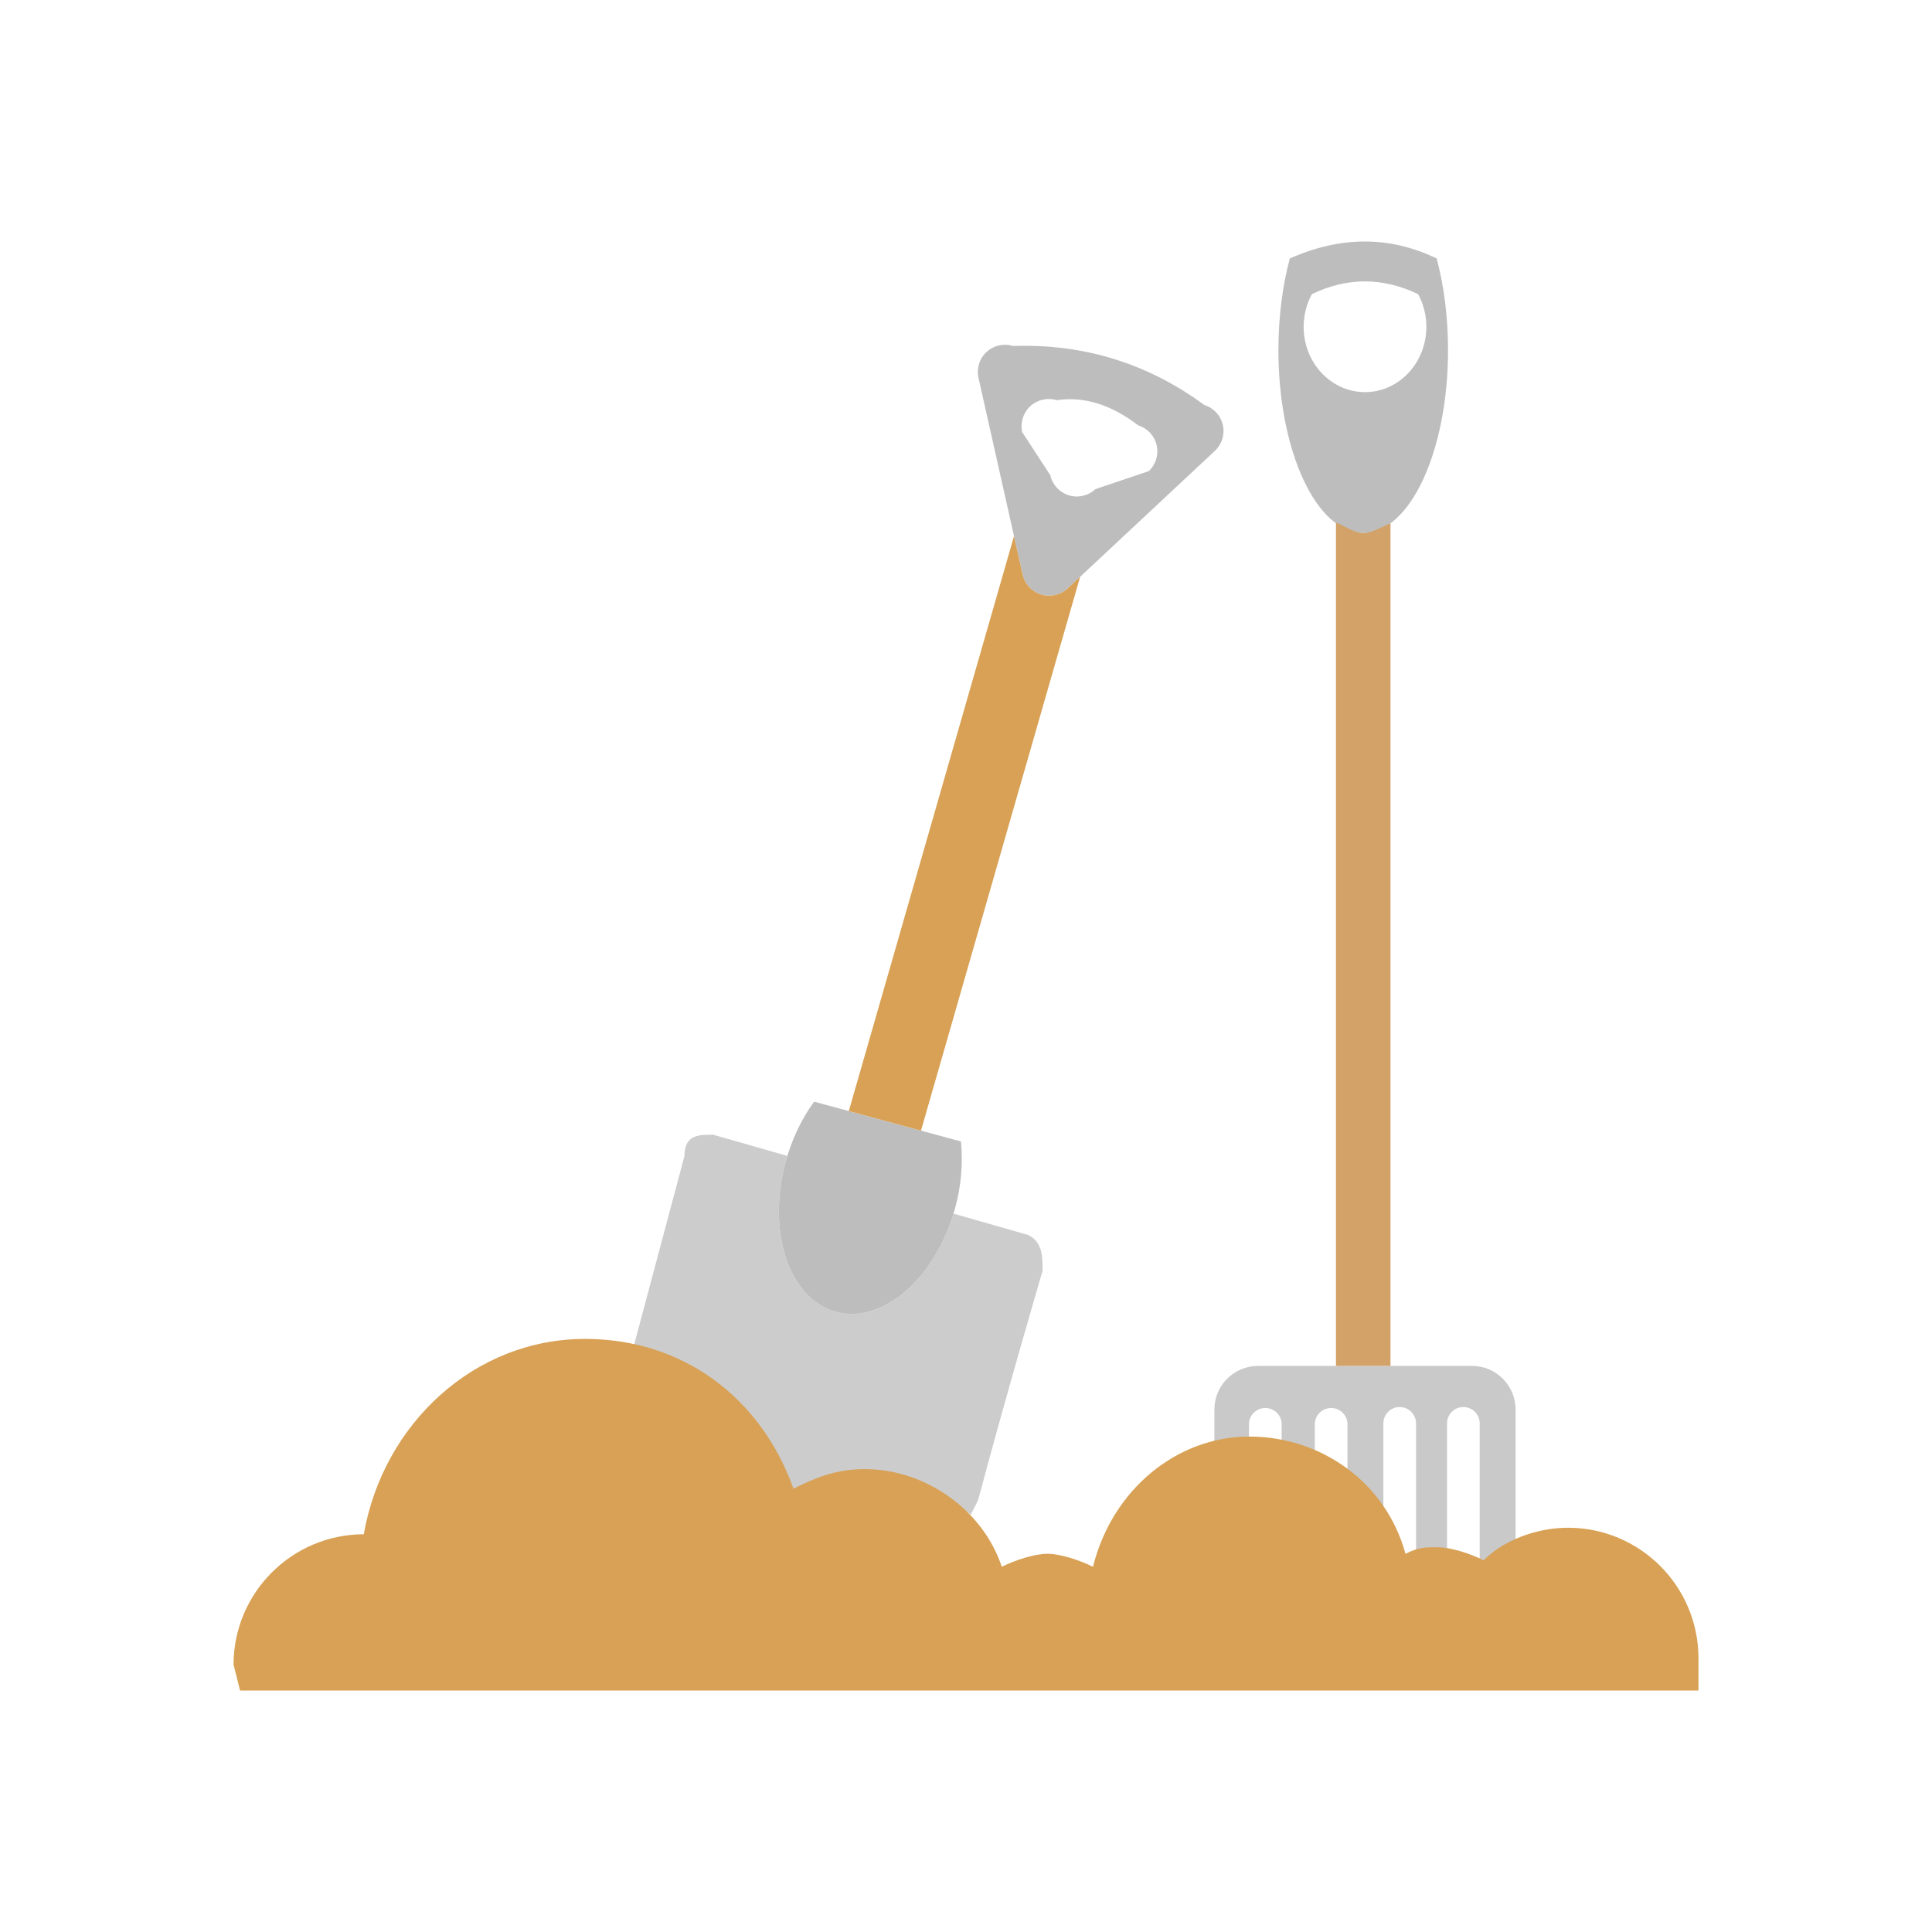
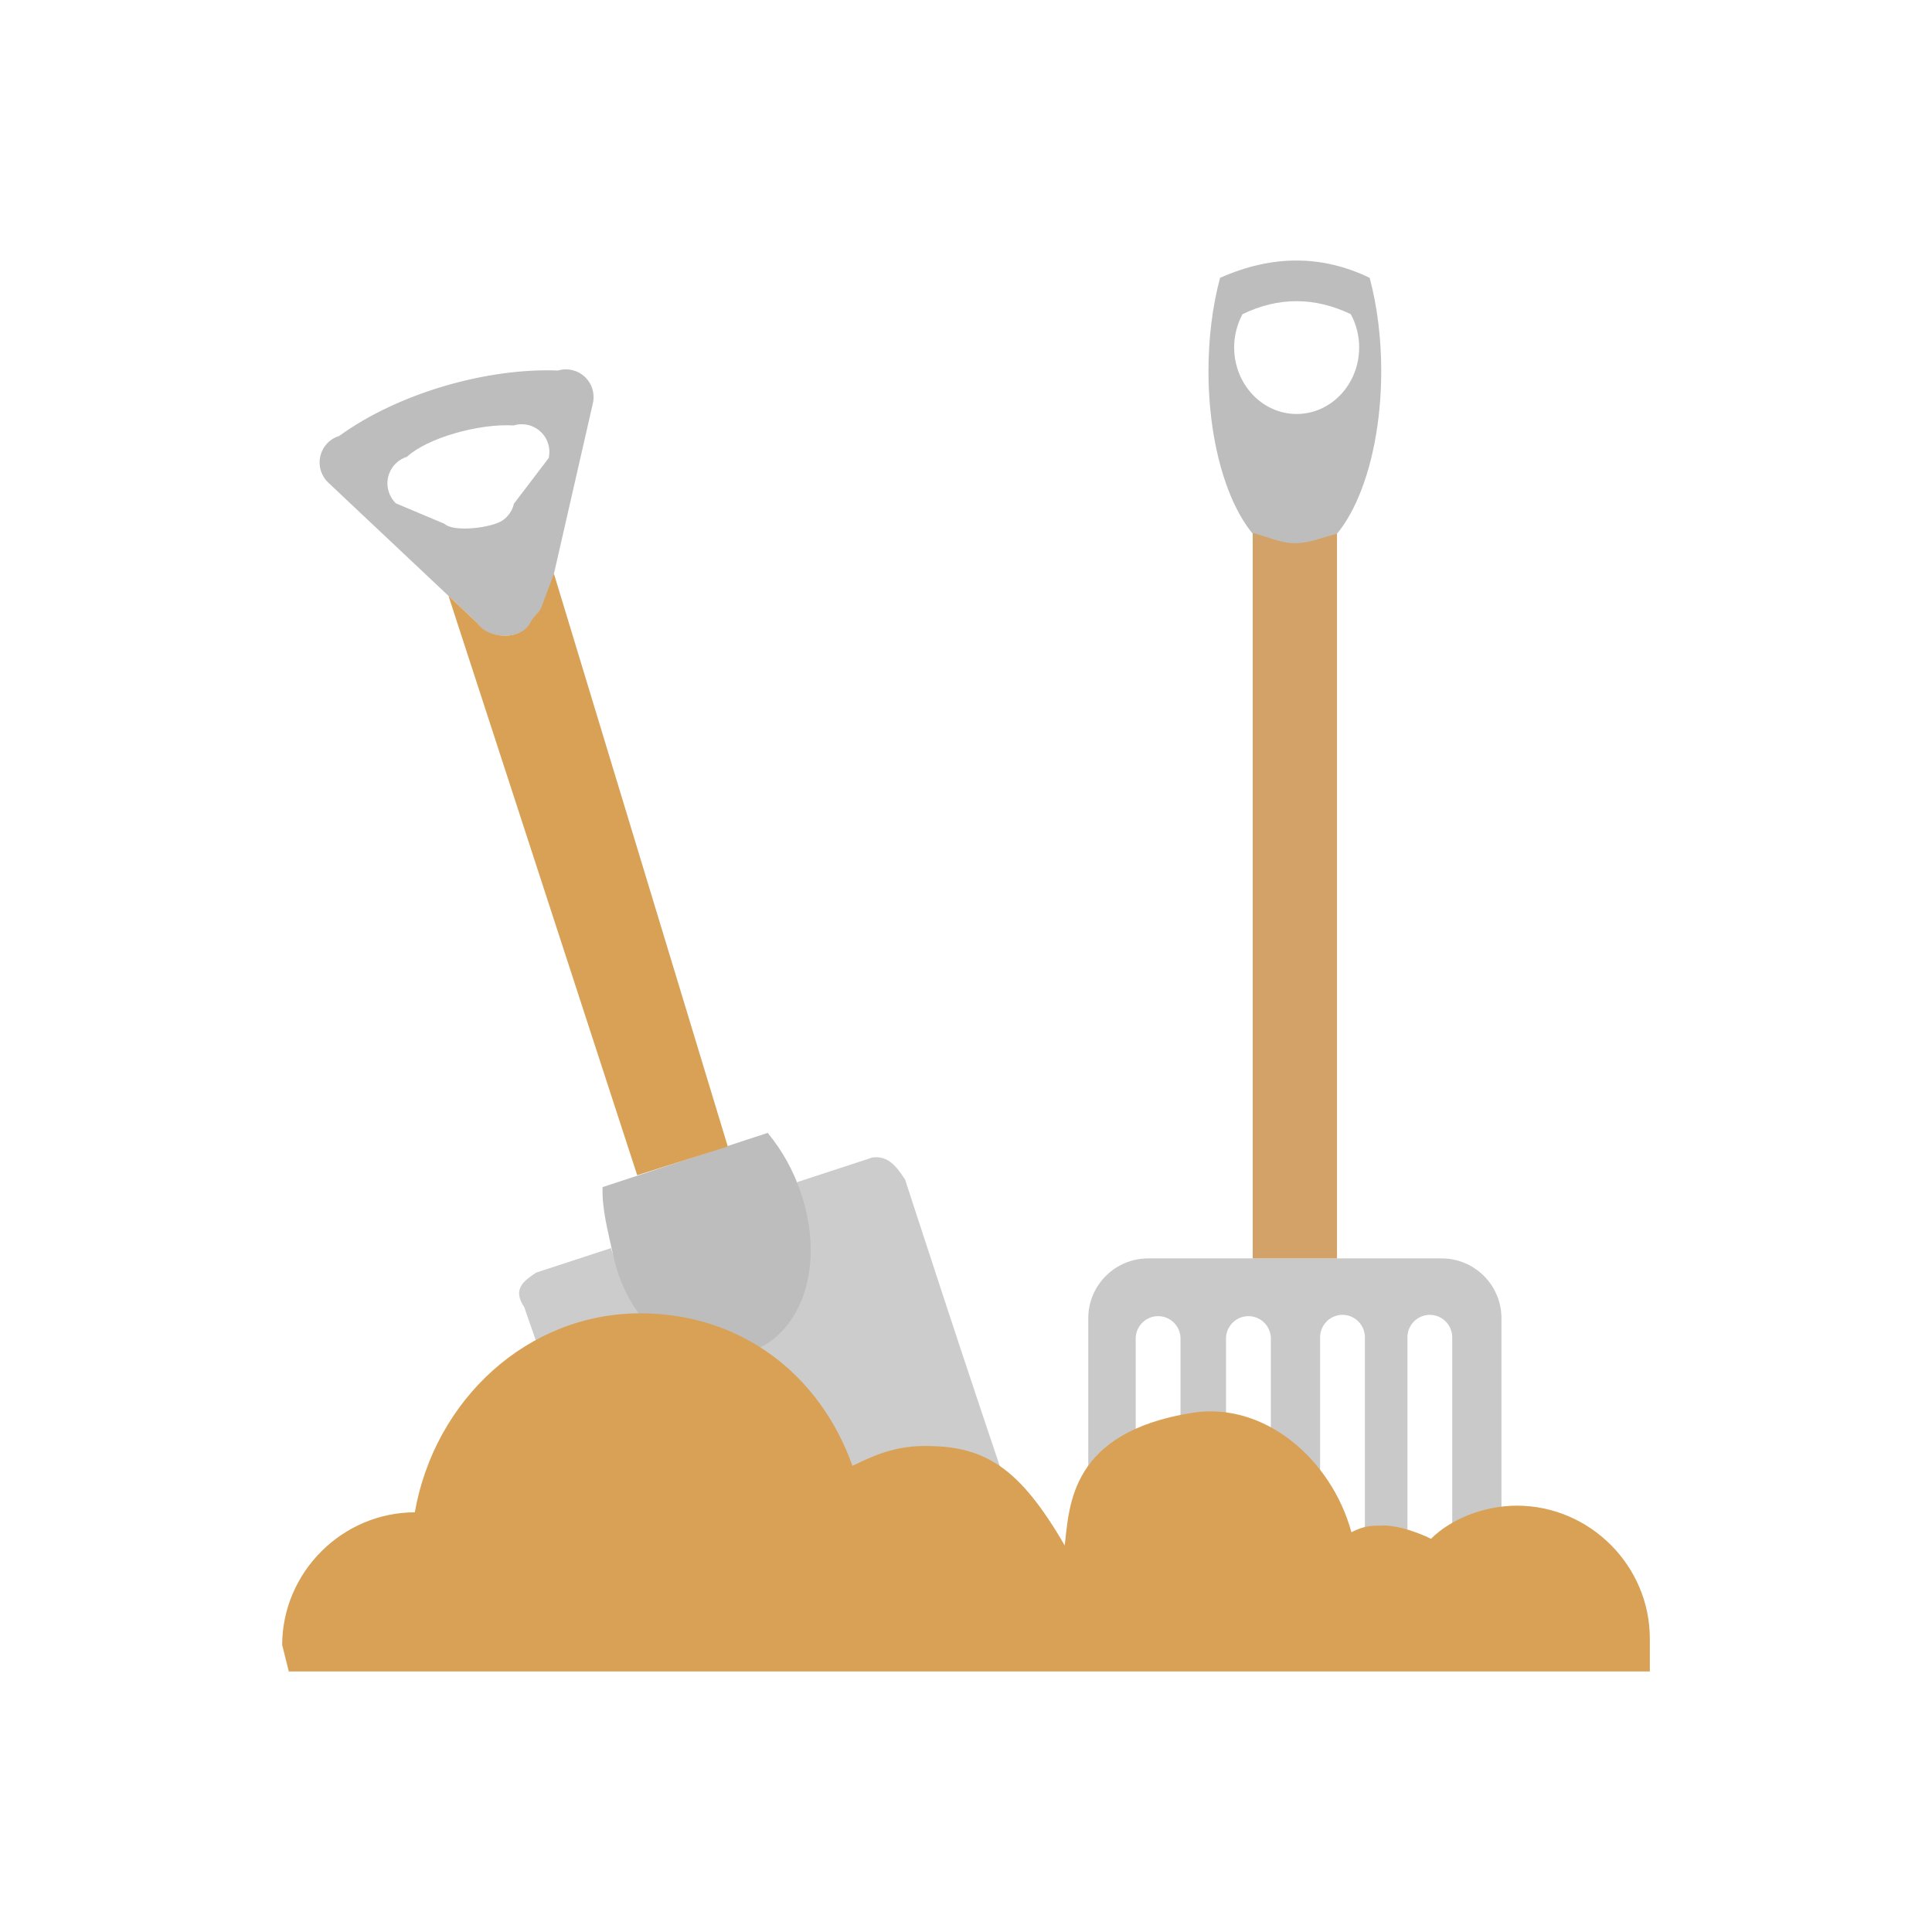
<svg xmlns="http://www.w3.org/2000/svg" xml:space="preserve" fill-rule="evenodd" stroke-linejoin="round" stroke-miterlimit="2" clip-rule="evenodd" viewBox="0 0 64 64">
-   <g id="grey">
-     <path fill="#bdbdbd" d="M42.726 8.563c1.697-.754 3.319-.748 4.866 0 .246.922.376 1.967.376 3.031 0 3.346-1.259 6.062-2.809 6.062-1.551 0-2.81-2.716-2.81-6.062 0-1.064.13-2.109.377-3.031Zm.731 1.181a2.277 2.277 0 0 0-.272 1.082c0 1.194.911 2.164 2.032 2.164 1.122 0 2.033-.97 2.033-2.164 0-.38-.094-.753-.272-1.082-1.174-.56-2.347-.567-3.521 0Z" />
-     <path fill="#c9c9c9" d="M41.599 55.898a1.448 1.448 0 0 1-1.371-1.444v-7.761c0-.798.649-1.446 1.447-1.446h7.085c.798 0 1.446.648 1.446 1.446v7.761c0 .788-.632 1.43-1.416 1.446a.543.543 0 0 0 .227-.441v-8.308a.541.541 0 0 0-1.082 0v8.308c0 .182.09.343.228.441h-1.482a.542.542 0 0 0 .227-.441v-8.308a.541.541 0 0 0-1.082 0v8.308c0 .182.09.343.228.441h-1.645a.54.54 0 0 0 .228-.441v-8.308a.542.542 0 0 0-1.082 0v8.308c0 .182.09.343.228.441h-1.555a.54.54 0 0 0 .228-.441v-8.308a.542.542 0 0 0-1.082 0v8.308a.54.54 0 0 0 .225.439Z" />
-     <path fill="#ccc" d="m21 44.569 1.672-6.269c0-.712.474-.712.949-.712l2.461.703a4.66 4.66 0 0 0-.058.202c-.629 2.319.119 4.543 1.669 4.963 1.508.408 3.222-1.039 3.893-3.253l2.477.708c.474.237.474.712.474 1.186 0 0-1.186 4.034-2.135 7.594l-.243.486c-.943-.758-2.13-1.198-3.317-1.198-.949 0-1.661.237-2.611.712-.909-2.547-2.796-4.397-5.231-5.122Z" />
-     <path fill="#bdbdbd" d="M35.367 19.493a.9.9 0 0 1-1.491-.46l-1.462-6.516a.898.898 0 0 1 1.142-1.056c2.375-.08 4.483.591 6.342 1.957a.9.9 0 0 1 .348 1.516l-4.879 4.559Zm.918-3.289 1.769-.597a.9.9 0 0 0-.348-1.516c-.901-.69-1.802-.97-2.703-.834a.9.9 0 0 0-1.142 1.056l.933 1.431a.898.898 0 0 0 1.491.46Z" />
-     <path fill="#bdbdbd" d="m26.969 36.494 4.864 1.319a6.077 6.077 0 0 1-.193 2.202c-.629 2.319-2.397 3.861-3.947 3.441-1.55-.42-2.298-2.644-1.669-4.963.2-.738.526-1.427.945-1.999Z" />
-   </g>
-   <g id="brown">
-     <path fill="#d3a268" d="M44.256 45.247V17.31c.289.111.592.346.903.346.311 0 .613-.209.903-.32v27.911h-1.806Z" />
-     <path fill="#d8a155" d="M28.118 36.805 33.59 17.76l.286 1.273a.9.9 0 0 0 1.491.46l.414-.388-5.272 18.349-2.391-.649Z" />
-     <path fill="#d8a155" d="M7.952 56h48.312v-1.078a4.326 4.326 0 0 0-4.314-4.314c-1.078 0-2.156.431-2.803 1.078-.432-.215-1.079-.431-1.51-.431-.431 0-.647 0-1.079.216-.647-2.373-2.803-3.883-5.176-3.883-2.372 0-4.529 1.726-5.176 4.314-.432-.216-1.079-.431-1.51-.431-.431 0-1.078.215-1.51.431-.647-1.941-2.588-3.235-4.529-3.235-.863 0-1.51.216-2.373.647-1.078-3.02-3.666-4.961-6.901-4.961-3.667 0-6.686 2.804-7.333 6.471a4.326 4.326 0 0 0-4.314 4.313l.216.863Z" />
+   <g>
+     <g id="grey">
+       <path fill="#bdbdbd" d="M40.416 9.204c1.728-.768 3.381-.762 4.956 0 .251.939.383 2.004.383 3.088 0 3.408-1.282 6.174-2.861 6.174-1.58 0-2.862-2.766-2.862-6.174 0-1.084.132-2.149.384-3.088Zm.744 1.203a2.33 2.33 0 0 0-.277 1.102c0 1.216.928 2.205 2.07 2.205 1.143 0 2.071-.989 2.071-2.205 0-.387-.096-.767-.277-1.102-1.196-.57-2.391-.577-3.587 0Z" />
+       <path fill="#c9c9c9" d="M37.931 54.79a1.994 1.994 0 0 1-1.881-1.981v-9.14c0-1.094.89-1.983 1.985-1.983h9.72c1.094 0 1.983.889 1.983 1.983v9.14a1.986 1.986 0 0 1-1.942 1.984.744.744 0 0 0 .311-.605v-9.89a.746.746 0 0 0-.742-.743.746.746 0 0 0-.742.743v9.89c0 .25.123.471.313.605h-2.034a.742.742 0 0 0 .312-.605v-9.89a.746.746 0 0 0-.742-.743.746.746 0 0 0-.742.743v9.89c0 .25.123.471.312.605h-2.256a.74.74 0 0 0 .312-.605v-9.89a.746.746 0 0 0-.742-.699.746.746 0 0 0-.742.699v9.89c0 .25.124.471.313.605h-2.133a.74.74 0 0 0 .312-.605v-9.89a.746.746 0 0 0-.742-.699.746.746 0 0 0-.742.699v9.89a.74.74 0 0 0 .309.602Z" />
+       <path fill="#ccc" d="m19.532 49.543-2.166-6.244c-.407-.6-.007-.871.394-1.142l2.478-.811c.02.068.042.136.066.204.793 2.315 2.93 3.558 4.477 3.026 1.107-.381 1.338-2.83 1.63-5.418l2.494-.816c.535-.071.806.33 1.077.73 0 0 2.331 7.182 3.561 10.727l.073.549c-1.229-.102-3.336-2.37-4.337-1.692-.801.541-1.267 1.147-1.797 2.09-2.22-1.63-5.481-1.981-7.95-1.203Z" />
+       <path fill="#bdbdbd" d="M18.126 19.985c-.052.226-.276.346-.38.554-.304.612-1.567.735-1.922.111l-4.951-4.664a.92.92 0 0 1 .113-1.425.91.91 0 0 1 .248-.117c1.958-1.423 4.901-2.262 7.249-2.17a.918.918 0 0 1 1.158 1.081l-1.515 6.63Zm-1.102-3.298 1.152-1.514a.916.916 0 0 0-1.159-1.08c-1.154-.068-2.855.411-3.538 1.04a.92.92 0 0 0-.361 1.543l1.604.675c.311.293 1.568.131 1.922-.109a.912.912 0 0 0 .38-.555Z" />
+       <path fill="#bdbdbd" d="m19.961 39.324 5.47-1.796c.481.583.852 1.25 1.093 1.968.793 2.315.102 4.434-1.366 5.155-2.185 1.073-4.313-.572-4.854-3.101-.163-.762-.37-1.505-.343-2.226Z" />
+     </g>
+     <g id="brown">
+       <path fill="#d3a268" d="M41.498 41.686V17.655c.447.109.915.34 1.396.34.481 0 .948-.205 1.396-.314v24.005h-2.792Z" />
+       <path fill="#d8a155" d="m21.108 38.93-6.251-19.191.967.911c.357.54 1.466.566 1.754-.043.1-.209.328-.328.38-.553l.392-1.049 5.759 18.975-3.001.95Z" />
+       <path fill="#d8a155" d="M9.567 55.369h45.086v-1.098c-.006-2.408-1.986-4.387-4.394-4.394-1.098 0-2.196.439-2.855 1.098-.44-.219-1.099-.439-1.538-.439-.439 0-.659 0-1.099.22-.659-2.417-2.885-4.335-5.272-3.955-4.05.646-4.067 3.066-4.225 4.394-1.498-2.583-2.636-3.295-4.614-3.295-.879 0-1.538.22-2.417.659-1.098-3.076-3.734-5.053-7.029-5.053-3.735 0-6.81 2.856-7.469 6.591-2.408.007-4.387 1.986-4.394 4.393l.22.879Z" />
+     </g>
  </g>
</svg>
